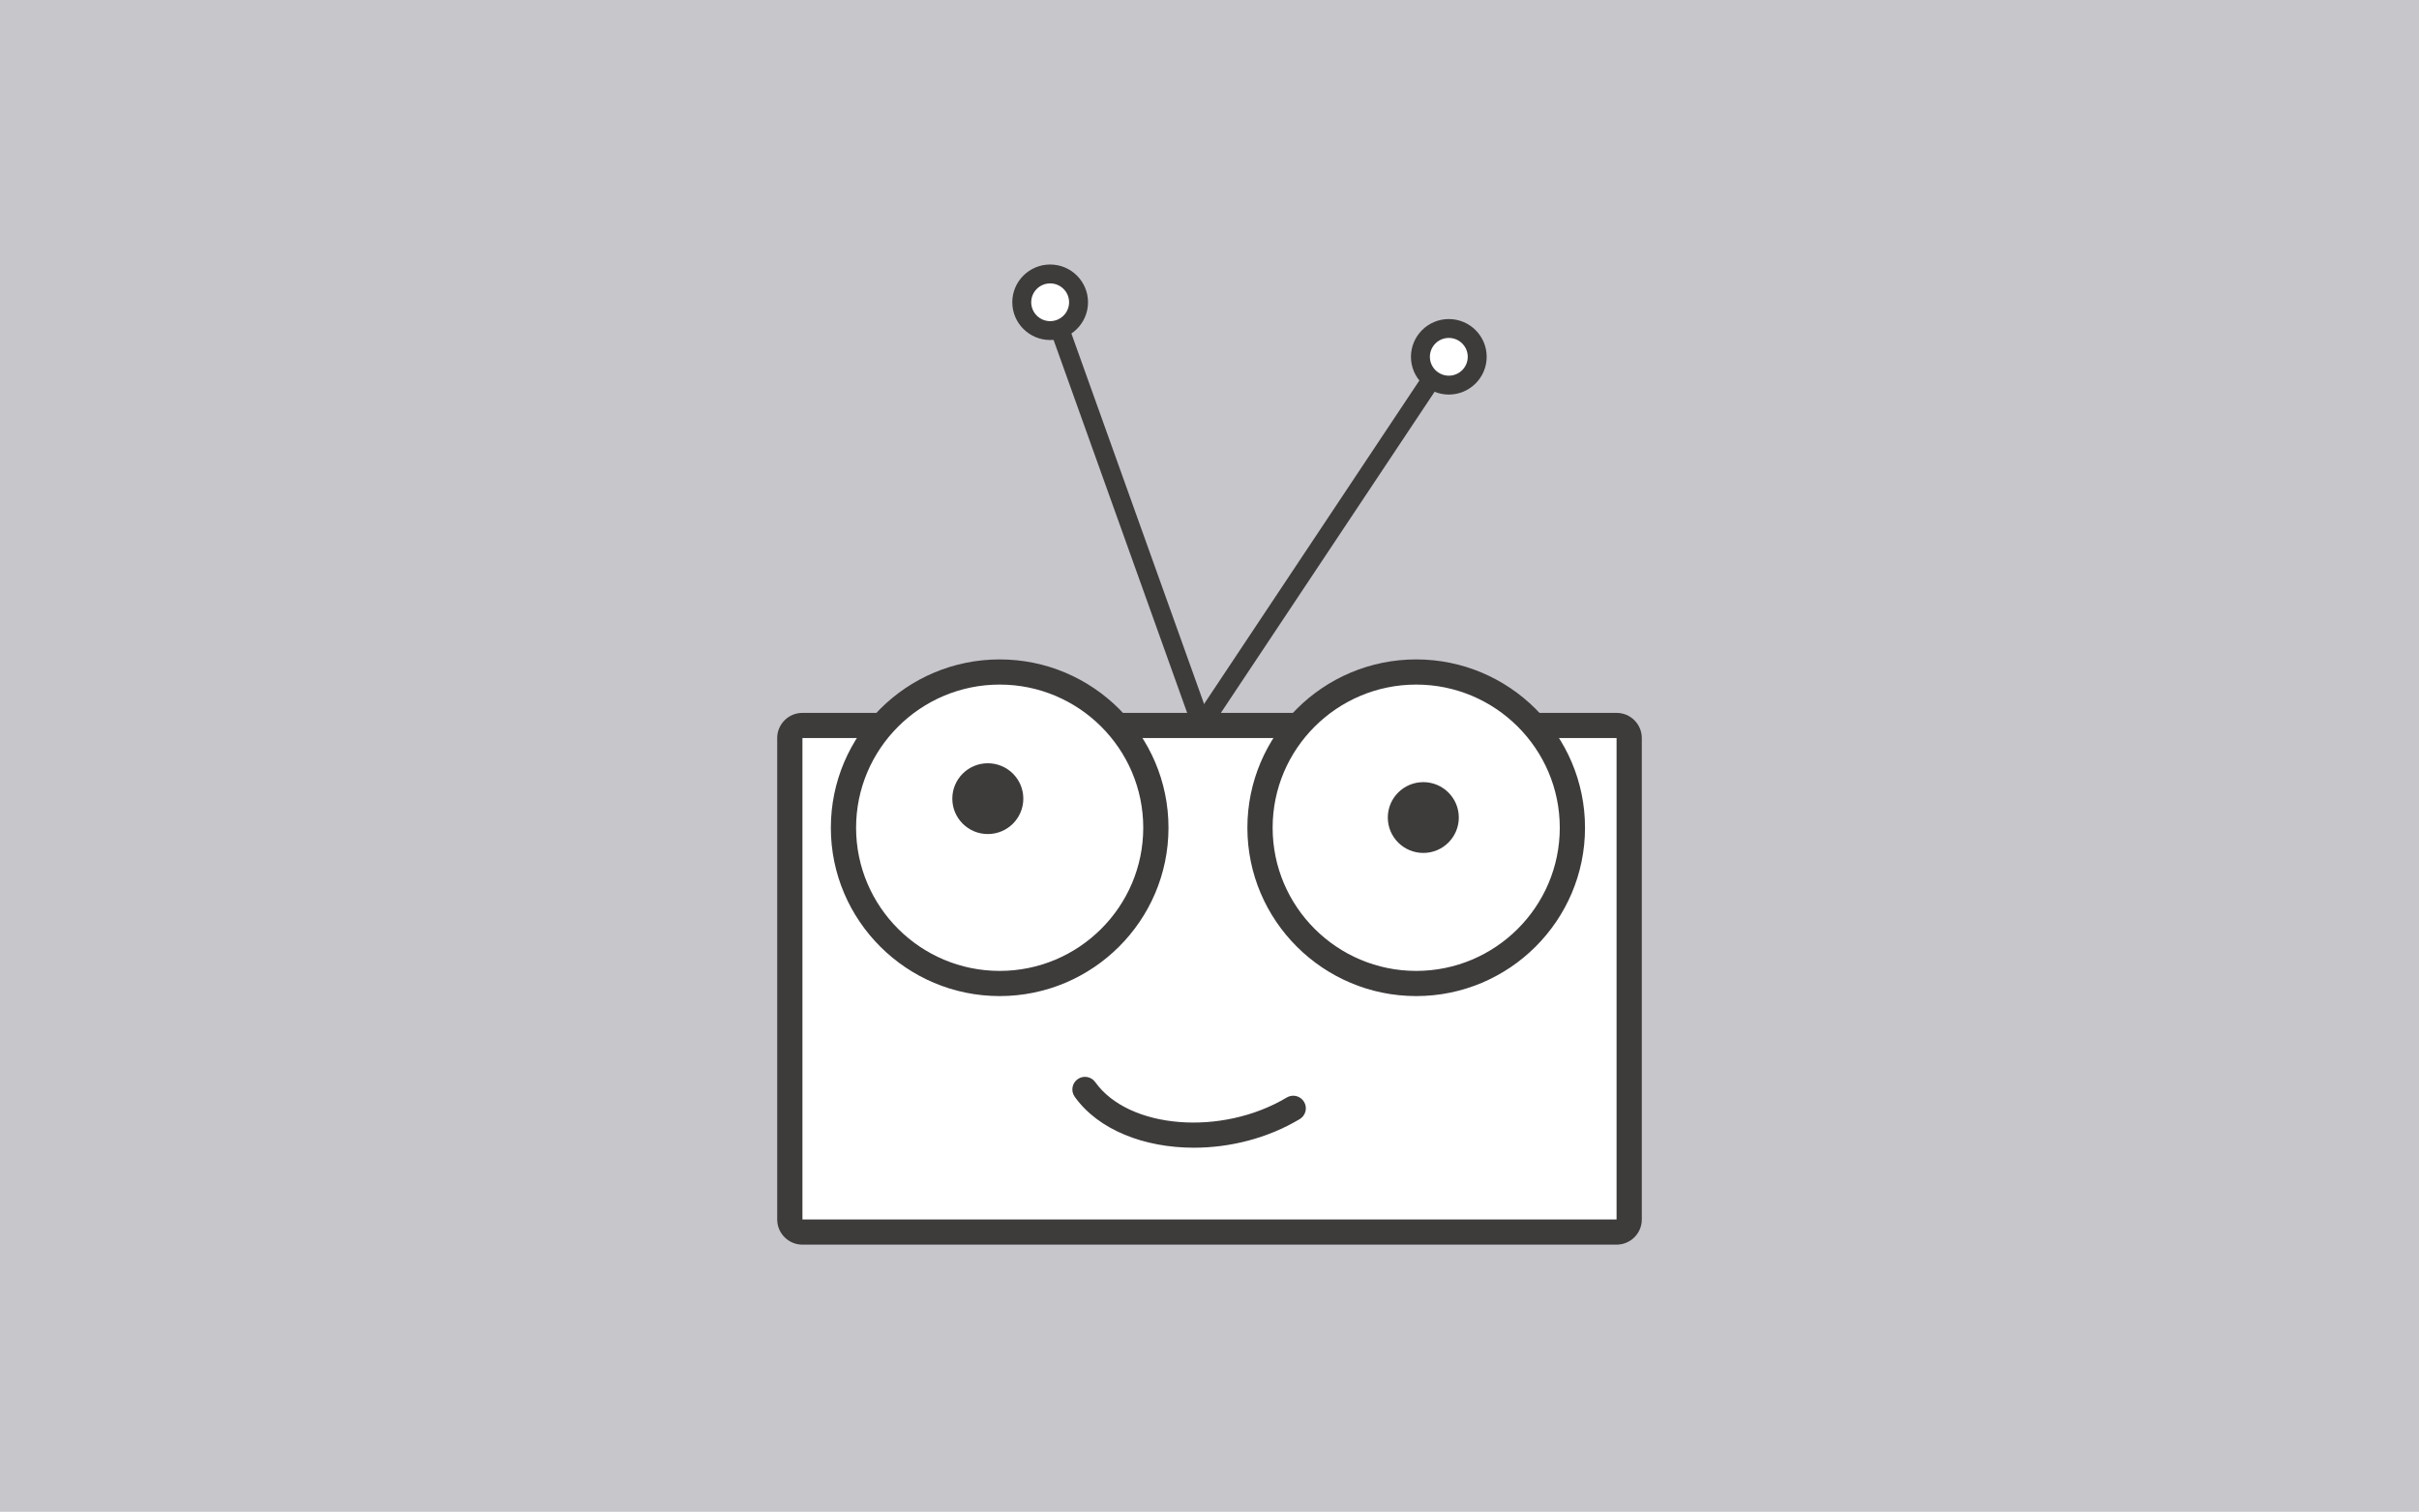
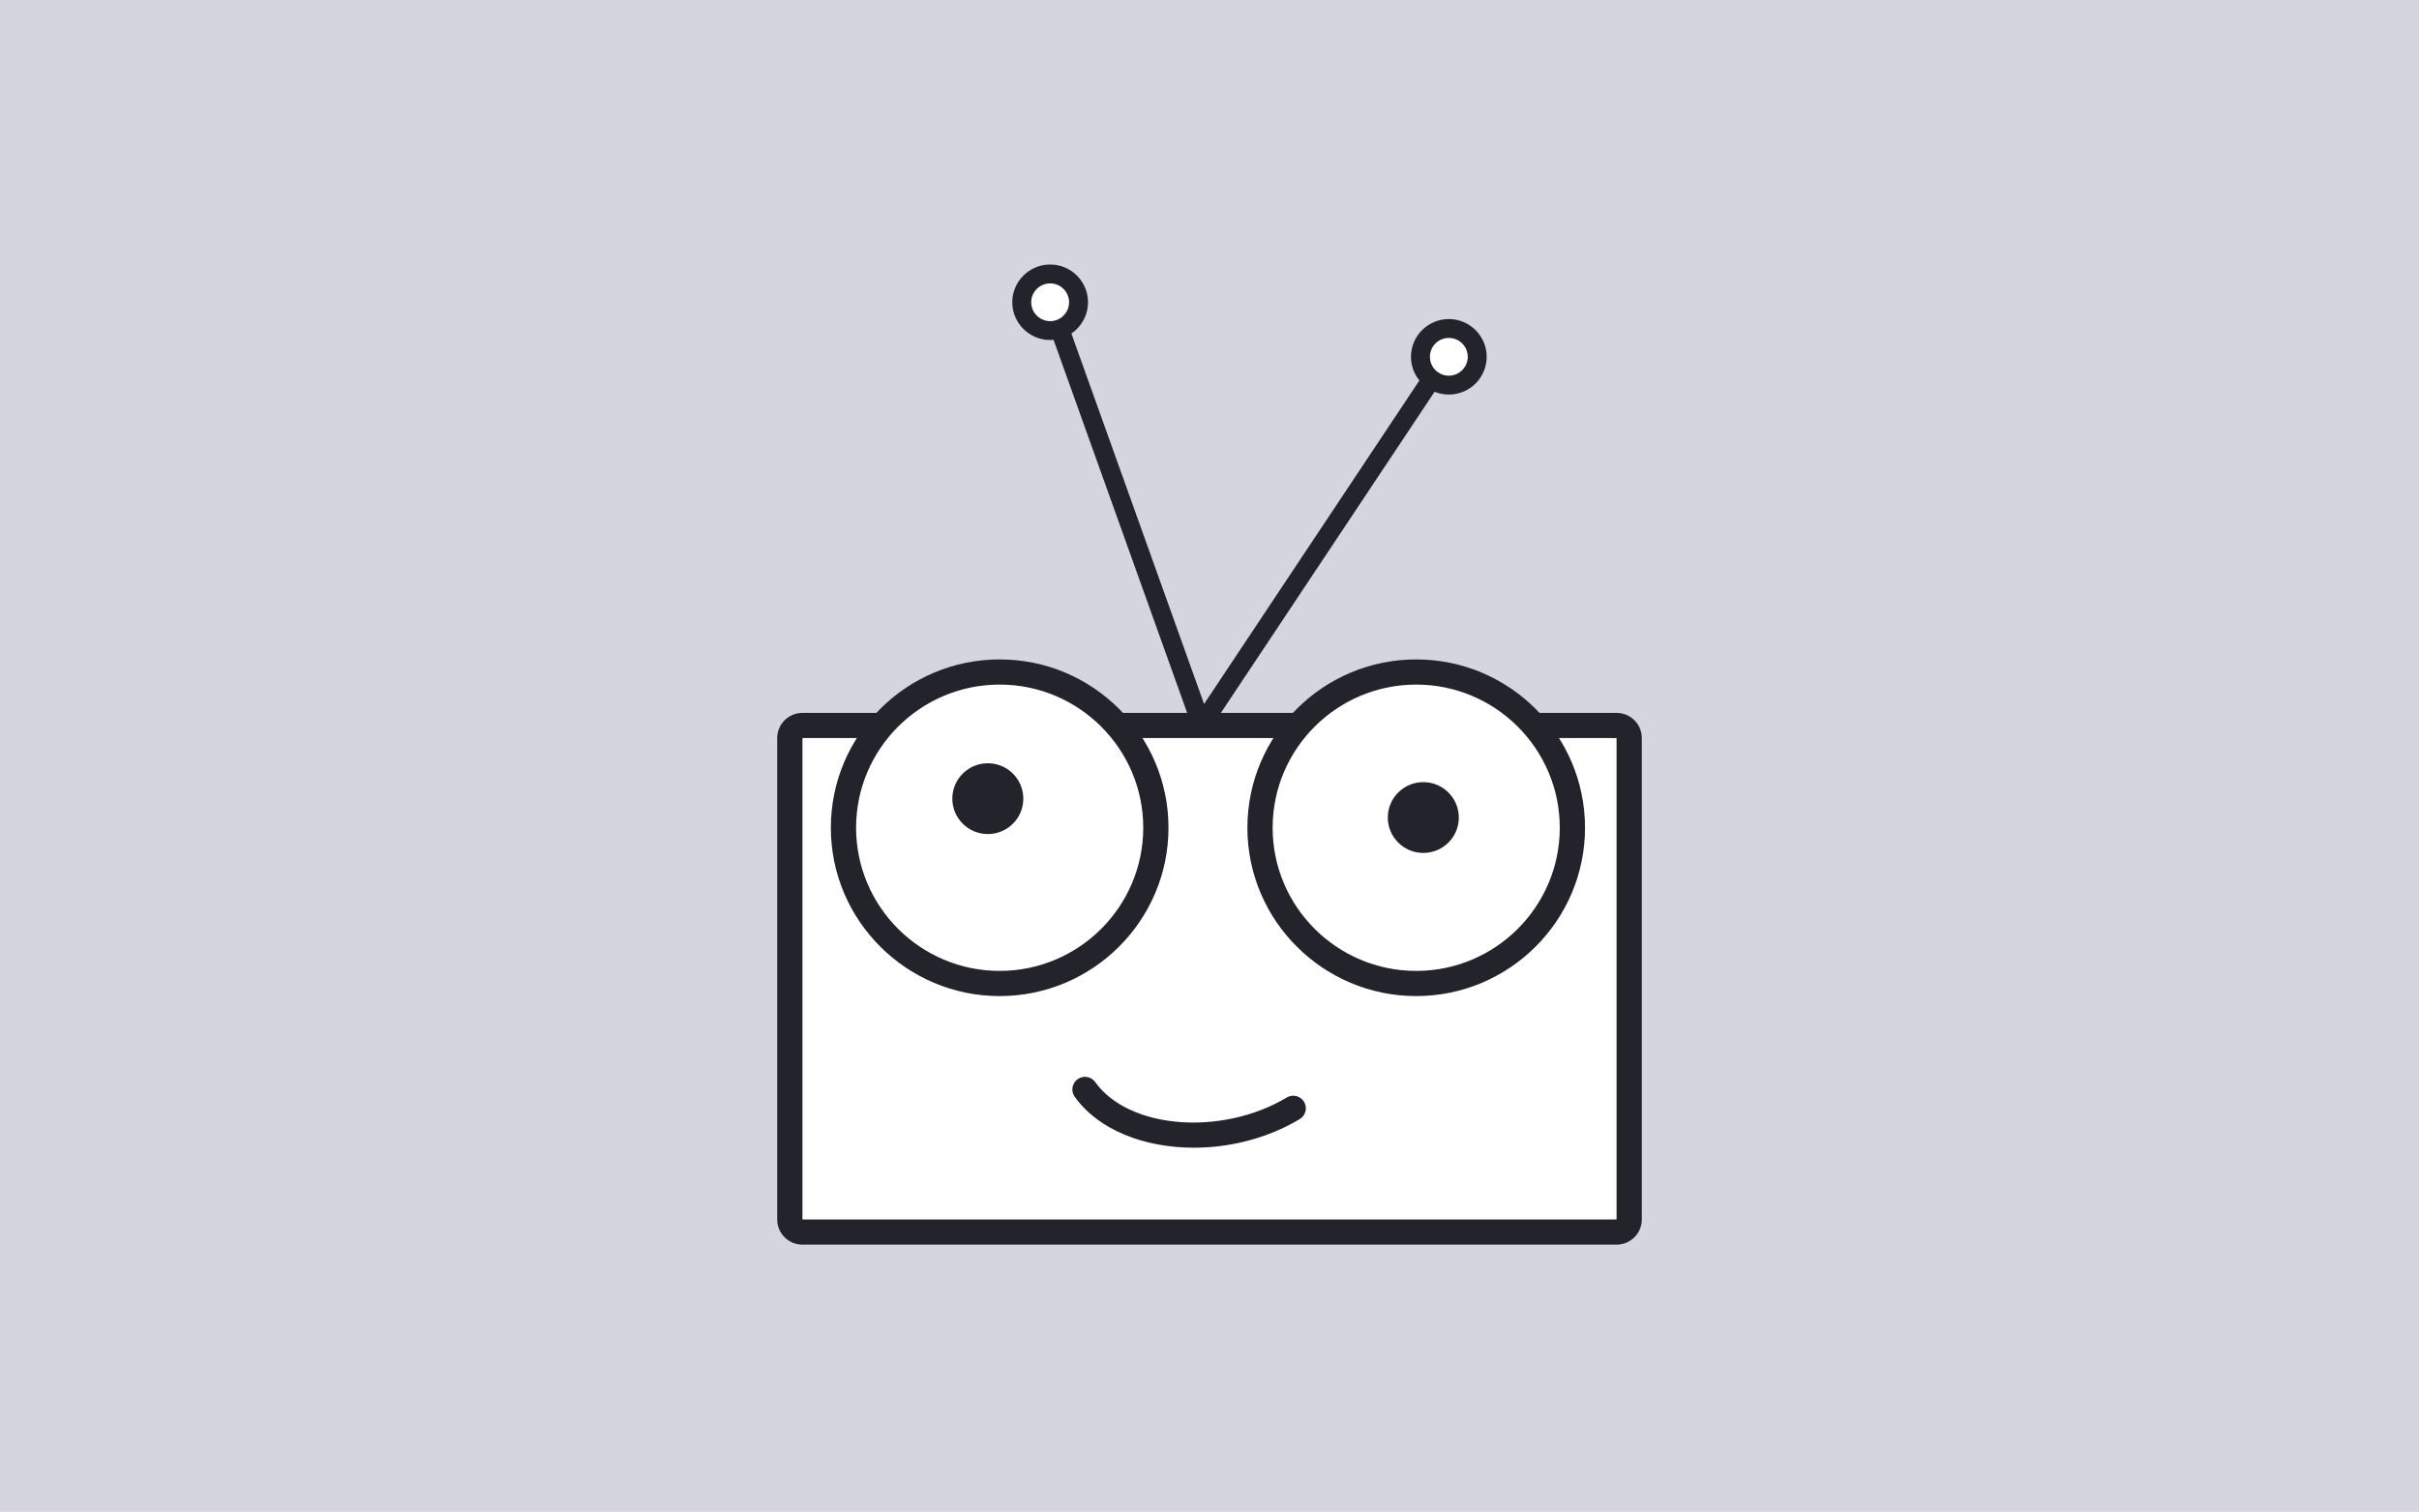
- <svg xmlns="http://www.w3.org/2000/svg" xmlns:xlink="http://www.w3.org/1999/xlink" width="1024" height="640" viewBox="0 0 1024 640" version="1.1">
-   <g id="Canvas" transform="translate(-6572 -574)">
-     <g id="robotodex">
-       <path d="M 6572 574L 7596 574L 7596 1214L 6572 1214L 6572 574Z" fill="#D1D1D5" />
-       <g id="Rectangle">
-         <use xlink:href="#path0_fill" transform="translate(6572 574)" fill="#C6C6CB" />
+ <svg xmlns="http://www.w3.org/2000/svg" width="1024" height="640" viewBox="0 0 1024 640" fill="none">
+   <g id="robotodex">
+     <rect width="1024" height="640" fill="#D1D1D5" />
+     <rect id="Rectangle" width="1024" height="640" fill="#D5D5DE" />
+     <rect id="Rectangle 2" x="335" y="308" width="354" height="214" fill="white" />
+     <g id="Group 2">
+       <g id="Group">
+         <g id="Group_2">
+           <path id="Vector" d="M684.317 312.508V516.345H339.685V312.508H684.317ZM684.317 301.851H339.685C333.781 301.851 329 306.624 329 312.508V516.345C329 522.231 333.783 527 339.685 527H684.315C690.219 527 695 522.231 695 516.345V312.508C695.002 306.622 690.221 301.851 684.317 301.851Z" fill="#23232C" />
+         </g>
      </g>
-       <g id="Rectangle 2">
-         <use xlink:href="#path1_fill" transform="translate(6907 882)" fill="#FFFFFF" />
+       <g id="Group_3">
+         <path id="Vector_2" d="M423.173 416.426C459.691 416.426 489.295 386.9 489.295 350.479C489.295 314.057 459.691 284.531 423.173 284.531C386.654 284.531 357.05 314.057 357.05 350.479C357.05 386.9 386.654 416.426 423.173 416.426Z" fill="white" />
+         <path id="Vector_3" d="M423.174 421.755C383.767 421.755 351.707 389.78 351.707 350.479C351.707 311.177 383.767 279.206 423.174 279.206C462.58 279.206 494.636 311.179 494.636 350.479C494.636 389.782 462.58 421.755 423.174 421.755ZM423.174 289.863C389.659 289.863 362.392 317.054 362.392 350.479C362.392 383.903 389.659 411.098 423.174 411.098C456.688 411.098 483.953 383.903 483.953 350.479C483.953 317.056 456.688 289.863 423.174 289.863Z" fill="#23232C" />
      </g>
-       <g id="Group 2">
-         <g id="Group">
-           <g id="Group">
-             <g id="Vector">
-               <use xlink:href="#path2_fill" transform="translate(6901 875.851)" fill="#3E3B3B" />
-             </g>
-           </g>
-         </g>
-         <g id="Group">
-           <g id="Vector">
-             <use xlink:href="#path3_fill" transform="translate(6929.05 858.531)" fill="#FFFFFF" />
-           </g>
-           <g id="Vector">
-             <use xlink:href="#path4_fill" transform="translate(6923.71 853.206)" fill="#3E3B3B" />
-           </g>
-         </g>
-         <g id="Vector">
-           <use xlink:href="#path5_fill" transform="translate(7105.38 858.535)" fill="#FFFFFF" />
-         </g>
-         <g id="Vector">
-           <use xlink:href="#path6_fill" transform="translate(7100.04 853.206)" fill="#3E3B3B" />
-         </g>
-         <g id="Group">
-           <g id="Vector">
-             <use xlink:href="#path7_fill" transform="translate(6975.13 897.174)" fill="#3E3B3B" />
-           </g>
-         </g>
-         <g id="Group">
-           <g id="Vector">
-             <use xlink:href="#path8_fill" transform="translate(7159.48 905.17)" fill="#3E3B3B" />
-           </g>
-         </g>
-         <g id="Group">
-           <g id="Vector">
-             <use xlink:href="#path9_fill" transform="translate(7015.88 707.325)" fill="#3E3B3B" />
-           </g>
-         </g>
-         <g id="Group">
-           <g id="Vector">
-             <use xlink:href="#path10_fill" transform="translate(7078.01 726.319)" fill="#3E3B3B" />
-           </g>
-         </g>
-         <g id="Group">
-           <g id="Vector">
-             <use xlink:href="#path11_fill" transform="translate(7004.52 689.994)" fill="#FFFFFF" />
-           </g>
-           <g id="Vector">
-             <use xlink:href="#path12_fill" transform="translate(7000.52 686)" fill="#3E3B3B" />
-           </g>
-         </g>
-         <g id="Group">
-           <g id="Vector">
-             <use xlink:href="#path13_fill" transform="translate(7173.29 713.087)" fill="#FFFFFF" />
-           </g>
-           <g id="Vector">
-             <use xlink:href="#path14_fill" transform="translate(7169.28 709.091)" fill="#3E3B3B" />
-           </g>
-         </g>
-         <g id="Group">
-           <g id="Vector">
-             <use xlink:href="#path15_fill" transform="translate(7025.94 1029.95)" fill="#3E3B3B" />
-           </g>
-         </g>
+       <path id="Vector_4" d="M599.503 416.423C636.019 416.423 665.622 386.898 665.622 350.479C665.622 314.059 636.019 284.535 599.503 284.535C562.986 284.535 533.384 314.059 533.384 350.479C533.384 386.898 562.986 416.423 599.503 416.423Z" fill="white" />
+       <path id="Vector_5" d="M599.503 421.755C560.097 421.755 528.041 389.78 528.041 350.479C528.041 311.177 560.099 279.206 599.503 279.206C638.907 279.206 670.963 311.179 670.963 350.479C670.964 389.782 638.908 421.755 599.503 421.755ZM599.503 289.863C565.99 289.863 538.728 317.054 538.728 350.479C538.728 383.903 565.99 411.098 599.503 411.098C633.016 411.098 660.279 383.903 660.279 350.479C660.279 317.056 633.016 289.863 599.503 289.863Z" fill="#23232C" />
+       <g id="Group_4">
+         <path id="Vector_6" d="M418.162 353.151C426.462 353.151 433.19 346.441 433.19 338.163C433.19 329.885 426.462 323.174 418.162 323.174C409.862 323.174 403.134 329.885 403.134 338.163C403.134 346.441 409.862 353.151 418.162 353.151Z" fill="#23232C" />
+       </g>
+       <g id="Group_5">
+         <path id="Vector_7" d="M602.51 361.147C610.81 361.147 617.538 354.437 617.538 346.159C617.538 337.881 610.81 331.17 602.51 331.17C594.21 331.17 587.481 337.881 587.481 346.159C587.481 354.437 594.21 361.147 602.51 361.147Z" fill="#23232C" />
+       </g>
+       <g id="Group_6">
+         <path id="Vector_8" d="M507.995 309.181C506.351 309.181 504.805 308.16 504.221 306.527L444.114 138.667C443.369 136.588 444.456 134.3 446.539 133.559C448.612 132.815 450.918 133.902 451.66 135.977L511.768 303.836C512.514 305.917 511.426 308.203 509.345 308.946C508.899 309.106 508.441 309.181 507.995 309.181Z" fill="#23232C" />
+       </g>
+       <g id="Group_7">
+         <path id="Vector_9" d="M510.014 308.833C509.252 308.833 508.481 308.62 507.801 308.165C505.956 306.946 505.454 304.465 506.676 302.626L605.498 154.108C606.724 152.266 609.209 151.765 611.05 152.986C612.895 154.208 613.397 156.688 612.175 158.528L513.353 307.044C512.584 308.205 511.312 308.833 510.014 308.833Z" fill="#23232C" />
+       </g>
+       <g id="Group_8">
+         <path id="Vector_10" d="M444.546 139.973C451.186 139.973 456.568 134.605 456.568 127.984C456.568 121.362 451.186 115.994 444.546 115.994C437.907 115.994 432.525 121.362 432.525 127.984C432.525 134.605 437.907 139.973 444.546 139.973Z" fill="white" />
+         <path id="Vector_11" d="M444.547 143.969C435.708 143.969 428.519 136.797 428.519 127.982C428.519 119.168 435.708 112 444.547 112C453.385 112 460.573 119.17 460.573 127.982C460.573 136.799 453.385 143.969 444.547 143.969ZM444.547 119.994C440.128 119.994 436.532 123.577 436.532 127.984C436.532 132.39 440.128 135.977 444.547 135.977C448.965 135.977 452.561 132.39 452.561 127.984C452.561 123.577 448.965 119.994 444.547 119.994Z" fill="#23232C" />
+       </g>
+       <g id="Group_9">
+         <path id="Vector_12" d="M613.31 163.067C619.949 163.067 625.332 157.699 625.332 151.077C625.332 144.455 619.949 139.087 613.31 139.087C606.671 139.087 601.289 144.455 601.289 151.077C601.289 157.699 606.671 163.067 613.31 163.067Z" fill="white" />
+         <path id="Vector_13" d="M613.312 167.064C604.471 167.064 597.284 159.891 597.284 151.077C597.284 142.261 604.473 135.091 613.312 135.091C622.149 135.091 629.338 142.261 629.338 151.077C629.338 159.892 622.147 167.064 613.312 167.064ZM613.312 143.083C608.894 143.083 605.297 146.668 605.297 151.077C605.297 155.486 608.894 159.071 613.312 159.071C617.731 159.071 621.325 155.486 621.325 151.077C621.325 146.67 617.731 143.083 613.312 143.083Z" fill="#23232C" />
+       </g>
+       <g id="Group_10">
+         <path id="Vector_14" d="M505.385 485.955C484.468 485.955 464.999 478.497 454.929 464.366C453.219 461.968 453.786 458.64 456.19 456.934C458.6 455.226 461.931 455.788 463.64 458.191C477.77 478.022 517.165 481.183 544.696 464.703C547.227 463.178 550.512 464.006 552.027 466.53C553.547 469.052 552.728 472.328 550.198 473.841C536.534 482.018 520.576 485.955 505.385 485.955Z" fill="#23232C" />
      </g>
    </g>
  </g>
-   <defs>
-     <path id="path0_fill" d="M 0 0L 1024 0L 1024 640L 0 640L 0 0Z" />
-     <path id="path1_fill" d="M 0 0L 354 0L 354 214L 0 214L 0 0Z" />
-     <path id="path2_fill" d="M 355.317 10.657L 355.317 214.494L 10.685 214.494L 10.685 10.657L 355.317 10.657ZM 355.317 -7.82292e-06L 10.685 -7.82292e-06C 4.781 -7.82292e-06 -1.984e-05 4.772 -1.984e-05 10.657L -1.984e-05 214.494C -1.984e-05 220.38 4.783 225.149 10.685 225.149L 355.315 225.149C 361.219 225.149 366 220.38 366 214.494L 366 10.657C 366.002 4.771 361.221 -7.82292e-06 355.317 -7.82292e-06Z" />
-     <path id="path3_fill" d="M 66.123 131.895C 102.641 131.895 132.246 102.37 132.246 65.948C 132.246 29.526 102.641 0 66.123 0C 29.604 0 0 29.526 0 65.948C 0 102.37 29.604 131.895 66.123 131.895Z" />
-     <path id="path4_fill" d="M 71.467 142.549C 32.06 142.549 7.8437e-06 110.574 7.8437e-06 71.272C 7.8437e-06 31.971 32.06 6.67249e-06 71.467 6.67249e-06C 110.873 6.67249e-06 142.929 31.973 142.929 71.272C 142.929 110.576 110.873 142.549 71.467 142.549ZM 71.467 10.657C 37.952 10.657 10.685 37.848 10.685 71.272C 10.685 104.697 37.952 131.891 71.467 131.891C 104.98 131.891 132.246 104.697 132.246 71.272C 132.246 37.85 104.98 10.657 71.467 10.657Z" />
-     <path id="path5_fill" d="M 66.119 131.888C 102.636 131.888 132.238 102.364 132.238 65.944C 132.238 29.524 102.636 0 66.119 0C 29.602 0 -1.38418e-05 29.524 -1.38418e-05 65.944C -1.38418e-05 102.364 29.602 131.888 66.119 131.888Z" />
-     <path id="path6_fill" d="M 71.462 142.549C 32.056 142.549 -5.99813e-06 110.574 -5.99813e-06 71.272C -5.99813e-06 31.971 32.058 6.67249e-06 71.462 6.67249e-06C 110.865 6.67249e-06 142.922 31.973 142.922 71.272C 142.923 110.576 110.867 142.549 71.462 142.549ZM 71.462 10.657C 37.949 10.657 10.687 37.848 10.687 71.272C 10.687 104.697 37.949 131.891 71.462 131.891C 104.975 131.891 132.238 104.697 132.238 71.272C 132.238 37.85 104.975 10.657 71.462 10.657Z" />
-     <path id="path7_fill" d="M 15.028 29.977C 23.328 29.977 30.056 23.266 30.056 14.988C 30.056 6.711 23.328 0 15.028 0C 6.728 0 1.84558e-05 6.711 1.84558e-05 14.988C 1.84558e-05 23.266 6.728 29.977 15.028 29.977Z" />
-     <path id="path8_fill" d="M 15.028 29.977C 23.328 29.977 30.056 23.266 30.056 14.988C 30.056 6.711 23.328 7.13267e-06 15.028 7.13267e-06C 6.728 7.13267e-06 -1.38418e-05 6.711 -1.38418e-05 14.988C -1.38418e-05 23.266 6.728 29.977 15.028 29.977Z" />
-     <path id="path9_fill" d="M 64.116 175.857C 62.472 175.857 60.926 174.835 60.342 173.203L 0.235 5.343C -0.51 3.264 0.577 0.975 2.659 0.235C 4.732 -0.51 7.038 0.578 7.781 2.653L 67.888 170.511C 68.635 172.592 67.546 174.879 65.465 175.621C 65.019 175.781 64.562 175.857 64.116 175.857Z" />
-     <path id="path10_fill" d="M 4.006 156.514C 3.244 156.514 2.473 156.301 1.793 155.847C -0.052 154.627 -0.555 152.147 0.668 150.307L 99.489 1.789C 100.716 -0.052 103.201 -0.554 105.042 0.668C 106.886 1.889 107.389 4.369 106.166 6.209L 7.345 154.725C 6.576 155.886 5.304 156.514 4.006 156.514Z" />
-     <path id="path11_fill" d="M 12.021 23.979C 18.661 23.979 24.043 18.611 24.043 11.99C 24.043 5.368 18.661 0 12.021 0C 5.382 0 2.21469e-05 5.368 2.21469e-05 11.99C 2.21469e-05 18.611 5.382 23.979 12.021 23.979Z" />
-     <path id="path12_fill" d="M 16.028 31.969C 7.189 31.969 -2.62995e-05 24.797 -2.62995e-05 15.982C -2.62995e-05 7.168 7.189 1.20795e-06 16.028 1.20795e-06C 24.867 1.20795e-06 32.054 7.17 32.054 15.982C 32.054 24.799 24.867 31.969 16.028 31.969ZM 16.028 7.994C 11.61 7.994 8.013 11.577 8.013 15.984C 8.013 20.39 11.61 23.977 16.028 23.977C 20.447 23.977 24.043 20.39 24.043 15.984C 24.043 11.577 20.447 7.994 16.028 7.994Z" />
-     <path id="path13_fill" d="M 12.021 23.979C 18.661 23.979 24.043 18.611 24.043 11.99C 24.043 5.368 18.661 0 12.021 0C 5.382 0 -1.43032e-05 5.368 -1.43032e-05 11.99C -1.43032e-05 18.611 5.382 23.979 12.021 23.979Z" />
-     <path id="path14_fill" d="M 16.028 31.973C 7.187 31.973 8.3051e-06 24.799 8.3051e-06 15.986C 8.3051e-06 7.17 7.189 1.72564e-07 16.028 1.72564e-07C 24.865 1.72564e-07 32.054 7.17 32.054 15.986C 32.054 24.801 24.863 31.973 16.028 31.973ZM 16.028 7.992C 11.61 7.992 8.013 11.577 8.013 15.986C 8.013 20.394 11.61 23.979 16.028 23.979C 20.447 23.979 24.041 20.394 24.041 15.986C 24.041 11.579 20.447 7.992 16.028 7.992Z" />
-     <path id="path15_fill" d="M 51.444 30.009C 30.527 30.009 11.057 22.551 0.988 8.42C -0.722 6.022 -0.155 2.694 2.249 0.988C 4.658 -0.72 7.99 -0.158 9.698 2.245C 23.829 22.076 63.223 25.237 90.755 8.757C 93.286 7.232 96.57 8.06 98.086 10.584C 99.605 13.106 98.787 16.381 96.257 17.895C 82.593 26.072 66.635 30.009 51.444 30.009Z" />
-   </defs>
</svg>
